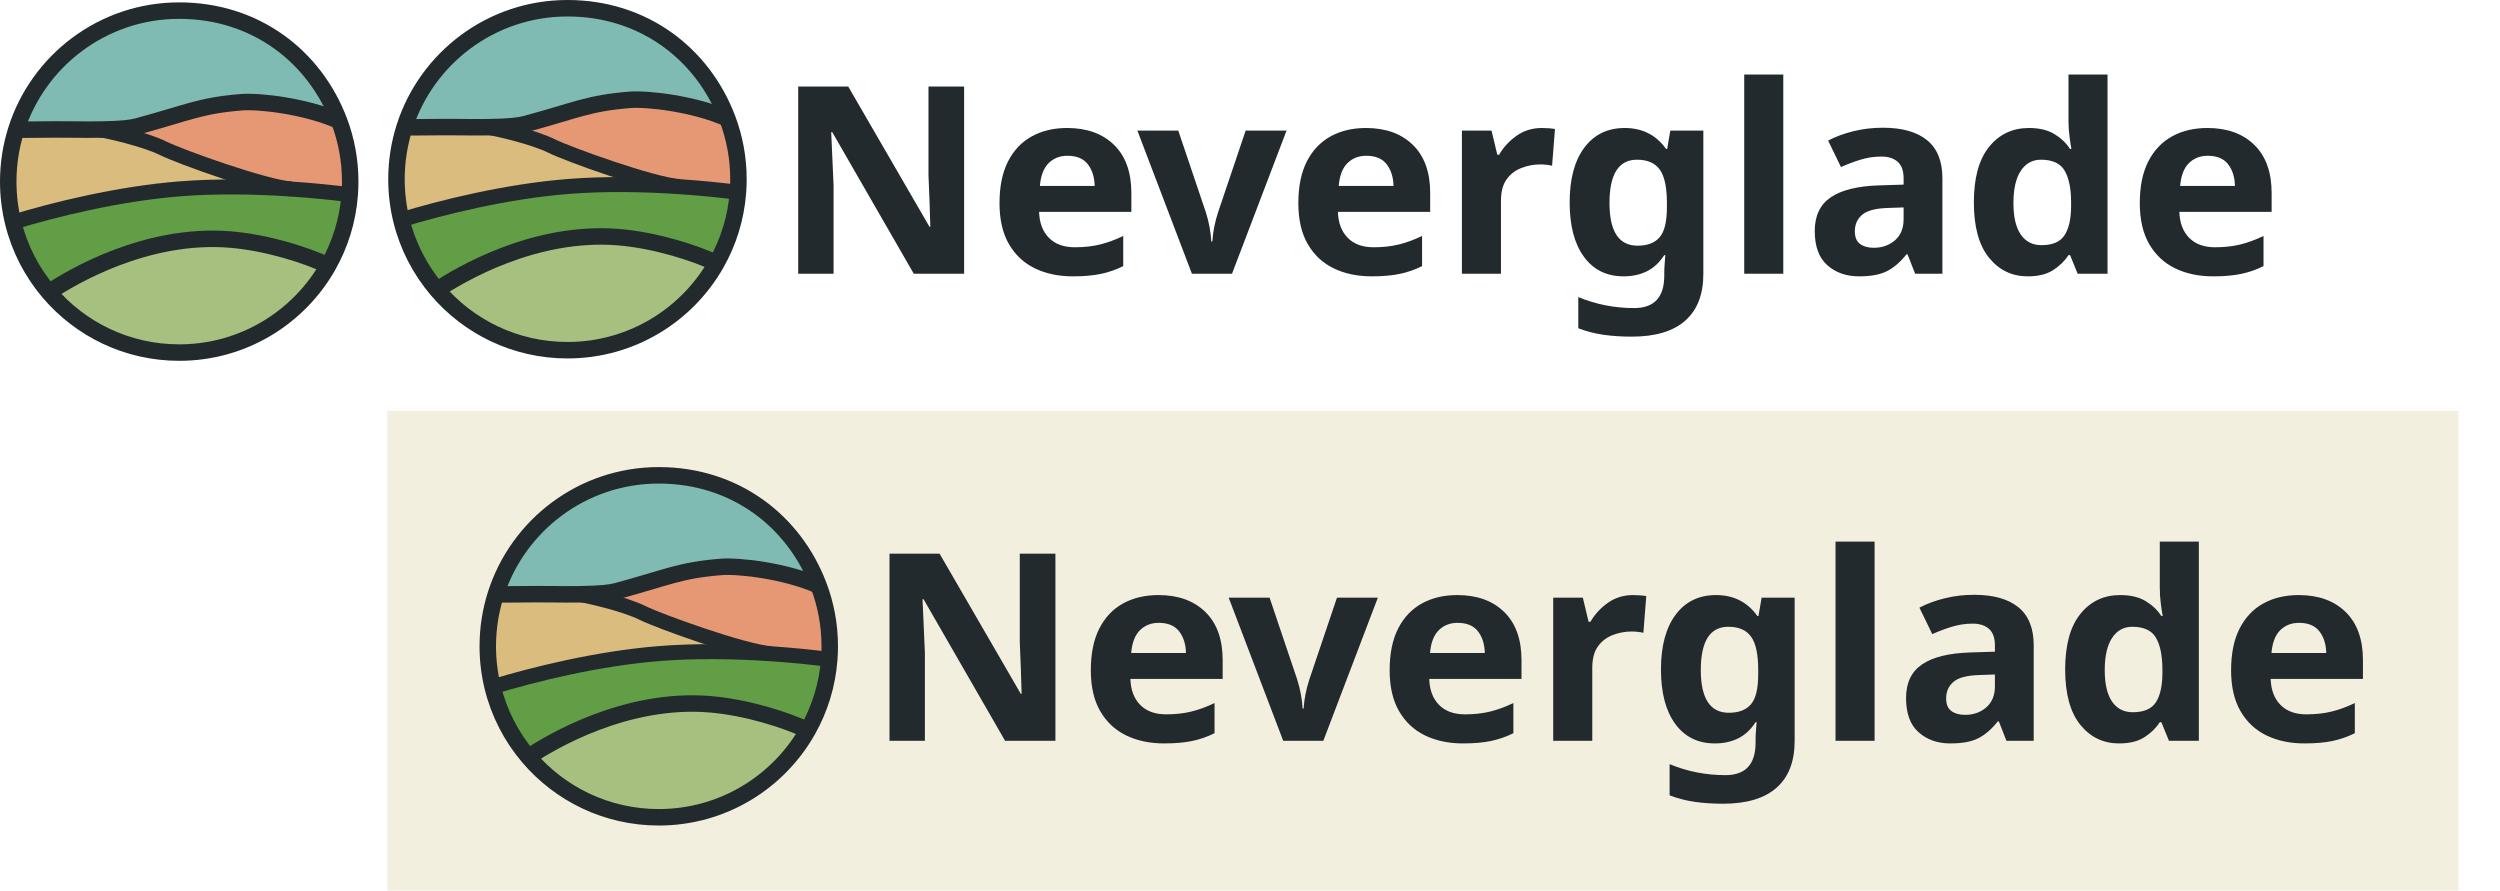
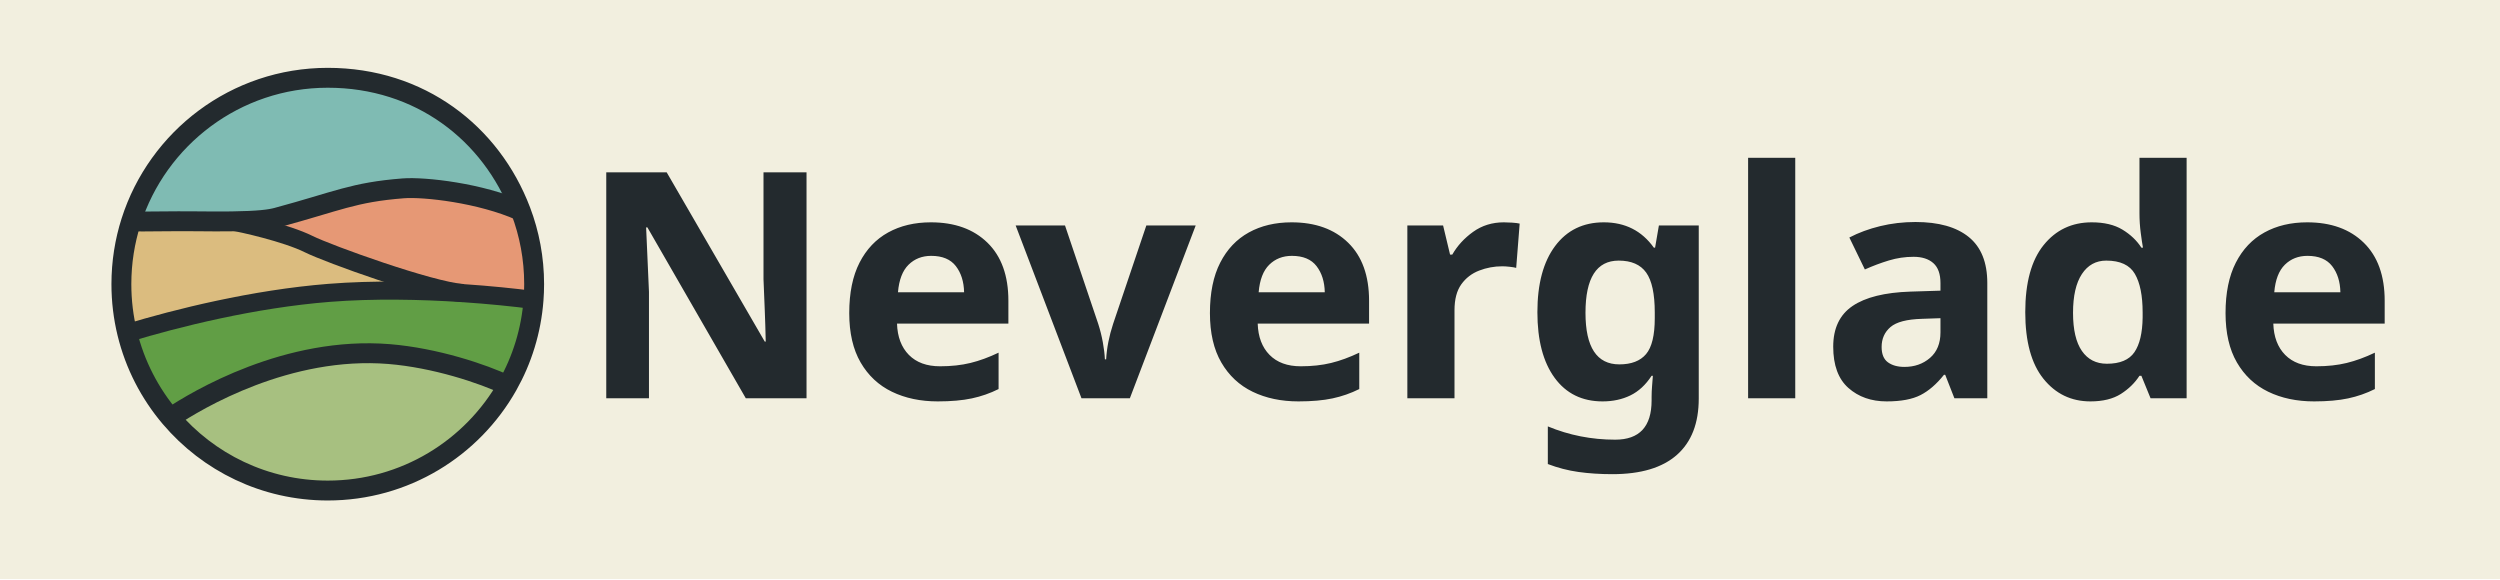
- <svg xmlns="http://www.w3.org/2000/svg" id="Layer_1" viewBox="0 0 3338.01 1189.16">
+ <svg xmlns="http://www.w3.org/2000/svg" id="Layer_1" viewBox="0 0 2765.58 640.56">
  <defs>
    <style>.cls-1{fill:#f2efdf;}.cls-2{fill:#e69875;}.cls-3{stroke-width:20px;}.cls-3,.cls-4{fill:none;stroke:#232a2e;stroke-miterlimit:10;}.cls-4{stroke-width:22px;}.cls-5{fill:#619e45;}.cls-6{fill:#dbbc7f;}.cls-7{fill:#a7c080;}.cls-8{fill:#7fbbb3;}.cls-9{fill:#232a2e;font-family:Fraunces-9ptBlack, Fraunces;font-size:350px;font-variation-settings:'opsz' 9, 'wght' 900, 'SOFT' 0, 'WONK' 1;font-weight:800;}</style>
  </defs>
-   <circle class="cls-8" cx="239.3" cy="242.47" r="221" />
-   <path class="cls-2" d="M452.79,161.42c9.57,25.19,14.81,52.51,14.81,81.05,0,5.89-.22,11.73-.67,17.5-21.75-2.82-48.78-5.61-78.42-7.59v-.1c-35.58-2.53-148.81-43.37-170.35-54.13-24.54-12.25-75.14-23.61-84.82-24.93v-.23c29.06-.41,41.61-2.01,49.87-4.23,66.77-18.01,84.29-28,139.59-32.29,23.36-1.82,85.38,5.1,129.99,24.95Z" />
-   <path class="cls-6" d="M133.34,173.22c9.68,1.32,60.28,12.68,84.82,24.93,21.54,10.76,134.77,51.6,170.36,54.13v.1c-46.28-3.08-98.93-4.17-147.82-.29-83.41,6.63-168.25,27.83-223.24,44.53-4.22-17.36-6.46-35.49-6.46-54.15,0-24.19,3.76-47.5,10.73-69.38,13.77.32,47.49-.48,71.89-.16,15.71.2,28.61.21,39.29.07.15,0,.29,0,.43,0v.23Z" />
-   <path class="cls-7" d="M65.26,390.22c29.97-20.1,129.97-79.52,241.91-70.42,50.43,4.1,103.28,21.47,131.07,34.74-39.16,69.39-113.58,116.23-198.94,116.23-69.74,0-132.17-31.26-174.04-80.55Z" />
-   <path class="cls-5" d="M466.93,259.97c-2.58,34.18-12.7,66.25-28.69,94.57-27.79-13.27-80.64-30.64-131.07-34.74-111.94-9.1-211.94,50.32-241.91,70.42h-.01c-22.63-26.63-39.26-58.53-47.79-93.6,54.99-16.7,139.83-37.9,223.24-44.53,48.89-3.88,101.54-2.79,147.81.29,29.64,1.98,56.67,4.77,78.42,7.59Z" />
-   <path class="cls-4" d="M65.25,390.22c-22.63-26.63-39.26-58.53-47.79-93.6-4.22-17.36-6.46-35.49-6.46-54.15,0-24.19,3.76-47.5,10.73-69.38C51.1,80.92,137.4,14.17,239.3,14.17s180.8,61.17,213.49,147.25c9.57,25.19,14.81,52.51,14.81,81.05,0,5.89-.22,11.73-.67,17.5-2.58,34.18-12.7,66.25-28.69,94.57-39.16,69.39-113.58,116.23-198.94,116.23-69.74,0-132.17-31.26-174.04-80.55" />
-   <path class="cls-4" d="M438.24,354.54c-27.79-13.27-80.64-30.64-131.07-34.74-111.94-9.1-211.94,50.32-241.91,70.42h-.01" />
-   <path class="cls-3" d="M17.46,296.62c54.99-16.7,139.83-37.9,223.24-44.53,48.89-3.88,101.54-2.79,147.81.29,29.64,1.98,56.67,4.77,78.42,7.59.23.03.45.06.67.09" />
-   <path class="cls-4" d="M452.8,161.42h0c-44.61-19.85-106.63-26.77-129.99-24.95-55.3,4.29-72.82,14.28-139.59,32.29-8.26,2.22-20.81,3.82-49.87,4.23-.14,0-.28,0-.43,0-10.68.14-23.58.13-39.29-.07-24.4-.32-58.12.48-71.89.16" />
-   <path class="cls-3" d="M389.35,252.33c-.27-.02-.55-.03-.83-.05-35.59-2.53-148.82-43.37-170.36-54.13-24.54-12.25-75.14-23.61-84.82-24.93-.15-.02-.3-.03-.43-.05" />
-   <circle class="cls-8" cx="757.67" cy="239.3" r="221" />
-   <path class="cls-5" d="M985.3,256.8c-2.58,34.18-12.7,66.25-28.69,94.57-27.79-13.27-80.64-30.64-131.07-34.74-111.94-9.1-211.94,50.32-241.91,70.42h-.01c-22.63-26.63-39.26-58.53-47.79-93.6,54.99-16.7,139.83-37.9,223.24-44.53,48.89-3.88,101.54-2.79,147.81.29,29.64,1.98,56.67,4.77,78.42,7.59Z" />
-   <path class="cls-2" d="M971.16,158.25c9.57,25.19,14.81,52.51,14.81,81.05,0,5.89-.22,11.73-.67,17.5-21.75-2.82-48.78-5.61-78.42-7.59v-.1c-35.58-2.53-148.81-43.37-170.35-54.13-24.54-12.25-75.14-23.61-84.82-24.92v-.24c29.06-.41,41.61-2.01,49.87-4.23,66.77-18.01,84.29-28,139.59-32.29,23.36-1.82,85.38,5.1,129.99,24.95Z" />
-   <path class="cls-6" d="M651.71,170.06c9.68,1.31,60.28,12.67,84.82,24.92,21.54,10.76,134.77,51.6,170.36,54.13v.1c-46.28-3.08-98.93-4.17-147.82-.29-83.41,6.63-168.25,27.83-223.24,44.53-4.22-17.36-6.46-35.49-6.46-54.15,0-24.19,3.76-47.5,10.73-69.38,13.77.32,47.49-.48,71.89-.16,15.71.2,28.61.21,39.29.07.15,0,.29,0,.43,0v.24Z" />
-   <path class="cls-7" d="M583.63,387.05c29.97-20.1,129.97-79.52,241.91-70.42,50.43,4.1,103.28,21.47,131.07,34.74-39.16,69.39-113.58,116.23-198.94,116.23-69.74,0-132.17-31.26-174.04-80.55Z" />
-   <path class="cls-4" d="M583.62,387.05c-22.63-26.63-39.26-58.53-47.79-93.6-4.22-17.36-6.46-35.49-6.46-54.15,0-24.19,3.76-47.5,10.73-69.38,29.37-92.17,115.67-158.92,217.57-158.92s180.8,61.17,213.49,147.25c9.57,25.19,14.81,52.51,14.81,81.05,0,5.89-.22,11.73-.67,17.5-2.58,34.18-12.7,66.25-28.69,94.57-39.16,69.39-113.58,116.23-198.94,116.23-69.74,0-132.17-31.26-174.04-80.55" />
-   <path class="cls-4" d="M956.61,351.37c-27.79-13.27-80.64-30.64-131.07-34.74-111.94-9.1-211.94,50.32-241.91,70.42h-.01" />
-   <path class="cls-3" d="M535.83,293.45c54.99-16.7,139.83-37.9,223.24-44.53,48.89-3.88,101.54-2.79,147.81.29,29.64,1.98,56.67,4.77,78.42,7.59.23.03.45.06.67.09" />
-   <path class="cls-4" d="M971.17,158.25h0c-44.61-19.85-106.63-26.77-129.99-24.95-55.3,4.29-72.82,14.28-139.59,32.29-8.26,2.22-20.81,3.82-49.87,4.23-.14,0-.28,0-.43,0-10.68.14-23.58.13-39.29-.07-24.4-.32-58.12.48-71.89.16" />
-   <path class="cls-3" d="M907.72,249.16c-.27-.02-.55-.03-.83-.05-35.59-2.53-148.82-43.37-170.36-54.13-24.54-12.25-75.14-23.61-84.82-24.92-.15-.03-.3-.04-.43-.06" />
-   <text class="cls-9" transform="translate(1034.25 365.49)">
-     <tspan x="0" y="0">Neverglade</tspan>
-   </text>
-   <rect class="cls-1" x="517" y="548.6" width="2765.58" height="640.56" />
-   <circle class="cls-8" cx="879.58" cy="862.94" r="221" />
-   <path class="cls-2" d="M1028.8,872.76c-35.59-2.53-148.82-43.37-170.36-54.13-24.54-12.25-75.14-23.61-84.82-24.92v-.24c29.06-.41,41.61-2.01,49.87-4.23,66.77-18.01,84.29-28,139.59-32.29,23.36-1.82,85.38,5.1,129.99,24.95,9.57,25.19,14.81,52.51,14.81,81.05,0,5.89-.22,11.73-.67,17.5-21.75-2.82-48.78-5.61-78.42-7.59v-.1Z" />
-   <path class="cls-5" d="M1107.21,880.45c-2.58,34.18-12.7,66.25-28.69,94.57-27.79-13.27-80.64-30.64-131.07-34.74-111.94-9.1-211.94,50.32-241.91,70.42h-.01c-22.63-26.63-39.26-58.53-47.79-93.6,54.99-16.7,139.83-37.9,223.24-44.53,48.89-3.88,101.54-2.79,147.81.29,29.64,1.98,56.67,4.77,78.42,7.59Z" />
-   <path class="cls-6" d="M773.62,793.71c9.68,1.31,60.28,12.67,84.82,24.92,21.54,10.76,134.77,51.6,170.36,54.13v.1c-46.28-3.08-98.93-4.17-147.82-.29-83.41,6.63-168.25,27.83-223.24,44.53-4.22-17.36-6.46-35.49-6.46-54.15,0-24.19,3.76-47.5,10.73-69.38,13.77.32,47.49-.48,71.89-.16,15.71.2,28.61.21,39.29.07.15,0,.29,0,.43-.01v.24Z" />
-   <path class="cls-7" d="M947.45,940.28c50.43,4.1,103.28,21.47,131.07,34.74-39.16,69.39-113.58,116.23-198.94,116.23-69.74,0-132.17-31.26-174.04-80.55,29.97-20.1,129.97-79.52,241.91-70.42Z" />
-   <path class="cls-4" d="M705.53,1010.7c-22.63-26.63-39.26-58.53-47.79-93.6-4.22-17.36-6.46-35.49-6.46-54.15,0-24.19,3.76-47.5,10.73-69.38,29.37-92.17,115.67-158.92,217.57-158.92s180.8,61.17,213.49,147.25c9.57,25.19,14.81,52.51,14.81,81.05,0,5.89-.22,11.73-.67,17.5-2.58,34.18-12.7,66.25-28.69,94.57-39.16,69.39-113.58,116.23-198.94,116.23-69.74,0-132.17-31.26-174.04-80.55" />
-   <path class="cls-4" d="M1078.52,975.02c-27.79-13.27-80.64-30.64-131.07-34.74-111.94-9.1-211.94,50.32-241.91,70.42h-.01" />
-   <path class="cls-3" d="M657.74,917.1c54.99-16.7,139.83-37.9,223.24-44.53,48.89-3.88,101.54-2.79,147.81.29,29.64,1.98,56.67,4.77,78.42,7.59.23.03.45.06.67.09" />
-   <path class="cls-4" d="M1093.08,781.9h-.01c-44.61-19.85-106.63-26.77-129.99-24.95-55.3,4.29-72.82,14.28-139.59,32.29-8.26,2.22-20.81,3.82-49.87,4.23-.14.01-.28.01-.43.01-10.68.14-23.58.13-39.29-.07-24.4-.32-58.12.48-71.89.16" />
-   <path class="cls-3" d="M1029.63,872.81c-.27-.02-.55-.03-.83-.05-35.59-2.53-148.82-43.37-170.36-54.13-24.54-12.25-75.14-23.61-84.82-24.92-.15-.03-.3-.04-.43-.06" />
-   <text class="cls-9" transform="translate(1156.16 989.13)">
+   <rect class="cls-1" width="2765.58" height="640.56" />
+   <circle class="cls-8" cx="362.58" cy="314.35" r="221" />
+   <path class="cls-2" d="M511.8,324.16c-35.59-2.53-148.82-43.37-170.36-54.13-24.54-12.25-75.14-23.61-84.82-24.92v-.24c29.06-.41,41.61-2.01,49.87-4.23,66.77-18.01,84.29-28,139.59-32.29,23.36-1.82,85.38,5.1,129.99,24.95,9.57,25.19,14.81,52.51,14.81,81.05,0,5.89-.22,11.73-.67,17.5-21.75-2.82-48.78-5.61-78.42-7.59v-.1Z" />
+   <path class="cls-5" d="M590.21,331.85c-2.58,34.18-12.7,66.25-28.69,94.57-27.79-13.27-80.64-30.64-131.07-34.74-111.94-9.1-211.94,50.32-241.91,70.42h-.01c-22.63-26.63-39.26-58.53-47.79-93.6,54.99-16.7,139.83-37.9,223.24-44.53,48.89-3.88,101.54-2.79,147.81.29,29.64,1.98,56.67,4.77,78.42,7.59Z" />
+   <path class="cls-6" d="M256.62,245.11c9.68,1.31,60.28,12.67,84.82,24.92,21.54,10.76,134.77,51.6,170.36,54.13v.1c-46.28-3.08-98.93-4.17-147.82-.29-83.41,6.63-168.25,27.83-223.24,44.53-4.22-17.36-6.46-35.49-6.46-54.15,0-24.19,3.76-47.5,10.73-69.38,13.77.32,47.49-.48,71.89-.16,15.71.2,28.61.21,39.29.07.15,0,.29,0,.43-.01v.24Z" />
+   <path class="cls-7" d="M430.45,391.68c50.43,4.1,103.28,21.47,131.07,34.74-39.16,69.39-113.58,116.23-198.94,116.23-69.74,0-132.17-31.26-174.04-80.55,29.97-20.1,129.97-79.52,241.91-70.42Z" />
+   <path class="cls-4" d="M188.53,462.1c-22.63-26.63-39.26-58.53-47.79-93.6-4.22-17.36-6.46-35.49-6.46-54.15,0-24.19,3.76-47.5,10.73-69.38,29.37-92.17,115.67-158.92,217.57-158.92s180.8,61.17,213.49,147.25c9.57,25.19,14.81,52.51,14.81,81.05,0,5.89-.22,11.73-.67,17.5-2.58,34.18-12.7,66.25-28.69,94.57-39.16,69.39-113.58,116.23-198.94,116.23-69.74,0-132.17-31.26-174.04-80.55" />
+   <path class="cls-4" d="M561.52,426.42c-27.79-13.27-80.64-30.64-131.07-34.74-111.94-9.1-211.94,50.32-241.91,70.42h-.01" />
+   <path class="cls-3" d="M140.74,368.5c54.99-16.7,139.83-37.9,223.24-44.53,48.89-3.88,101.54-2.79,147.81.29,29.64,1.98,56.67,4.77,78.42,7.59.23.03.45.06.67.09" />
+   <path class="cls-4" d="M576.08,233.3h-.01c-44.61-19.85-106.63-26.77-129.99-24.95-55.3,4.29-72.82,14.28-139.59,32.29-8.26,2.22-20.81,3.82-49.87,4.23-.14.01-.28.01-.43.01-10.68.14-23.58.13-39.29-.07-24.4-.32-58.12.48-71.89.16" />
+   <path class="cls-3" d="M512.63,324.21c-.27-.02-.55-.03-.83-.05-35.59-2.53-148.82-43.37-170.36-54.13-24.54-12.25-75.14-23.61-84.82-24.92-.15-.03-.3-.04-.43-.06" />
+   <text class="cls-9" transform="translate(639.16 440.54)">
    <tspan x="0" y="0">Neverglade</tspan>
  </text>
</svg>
